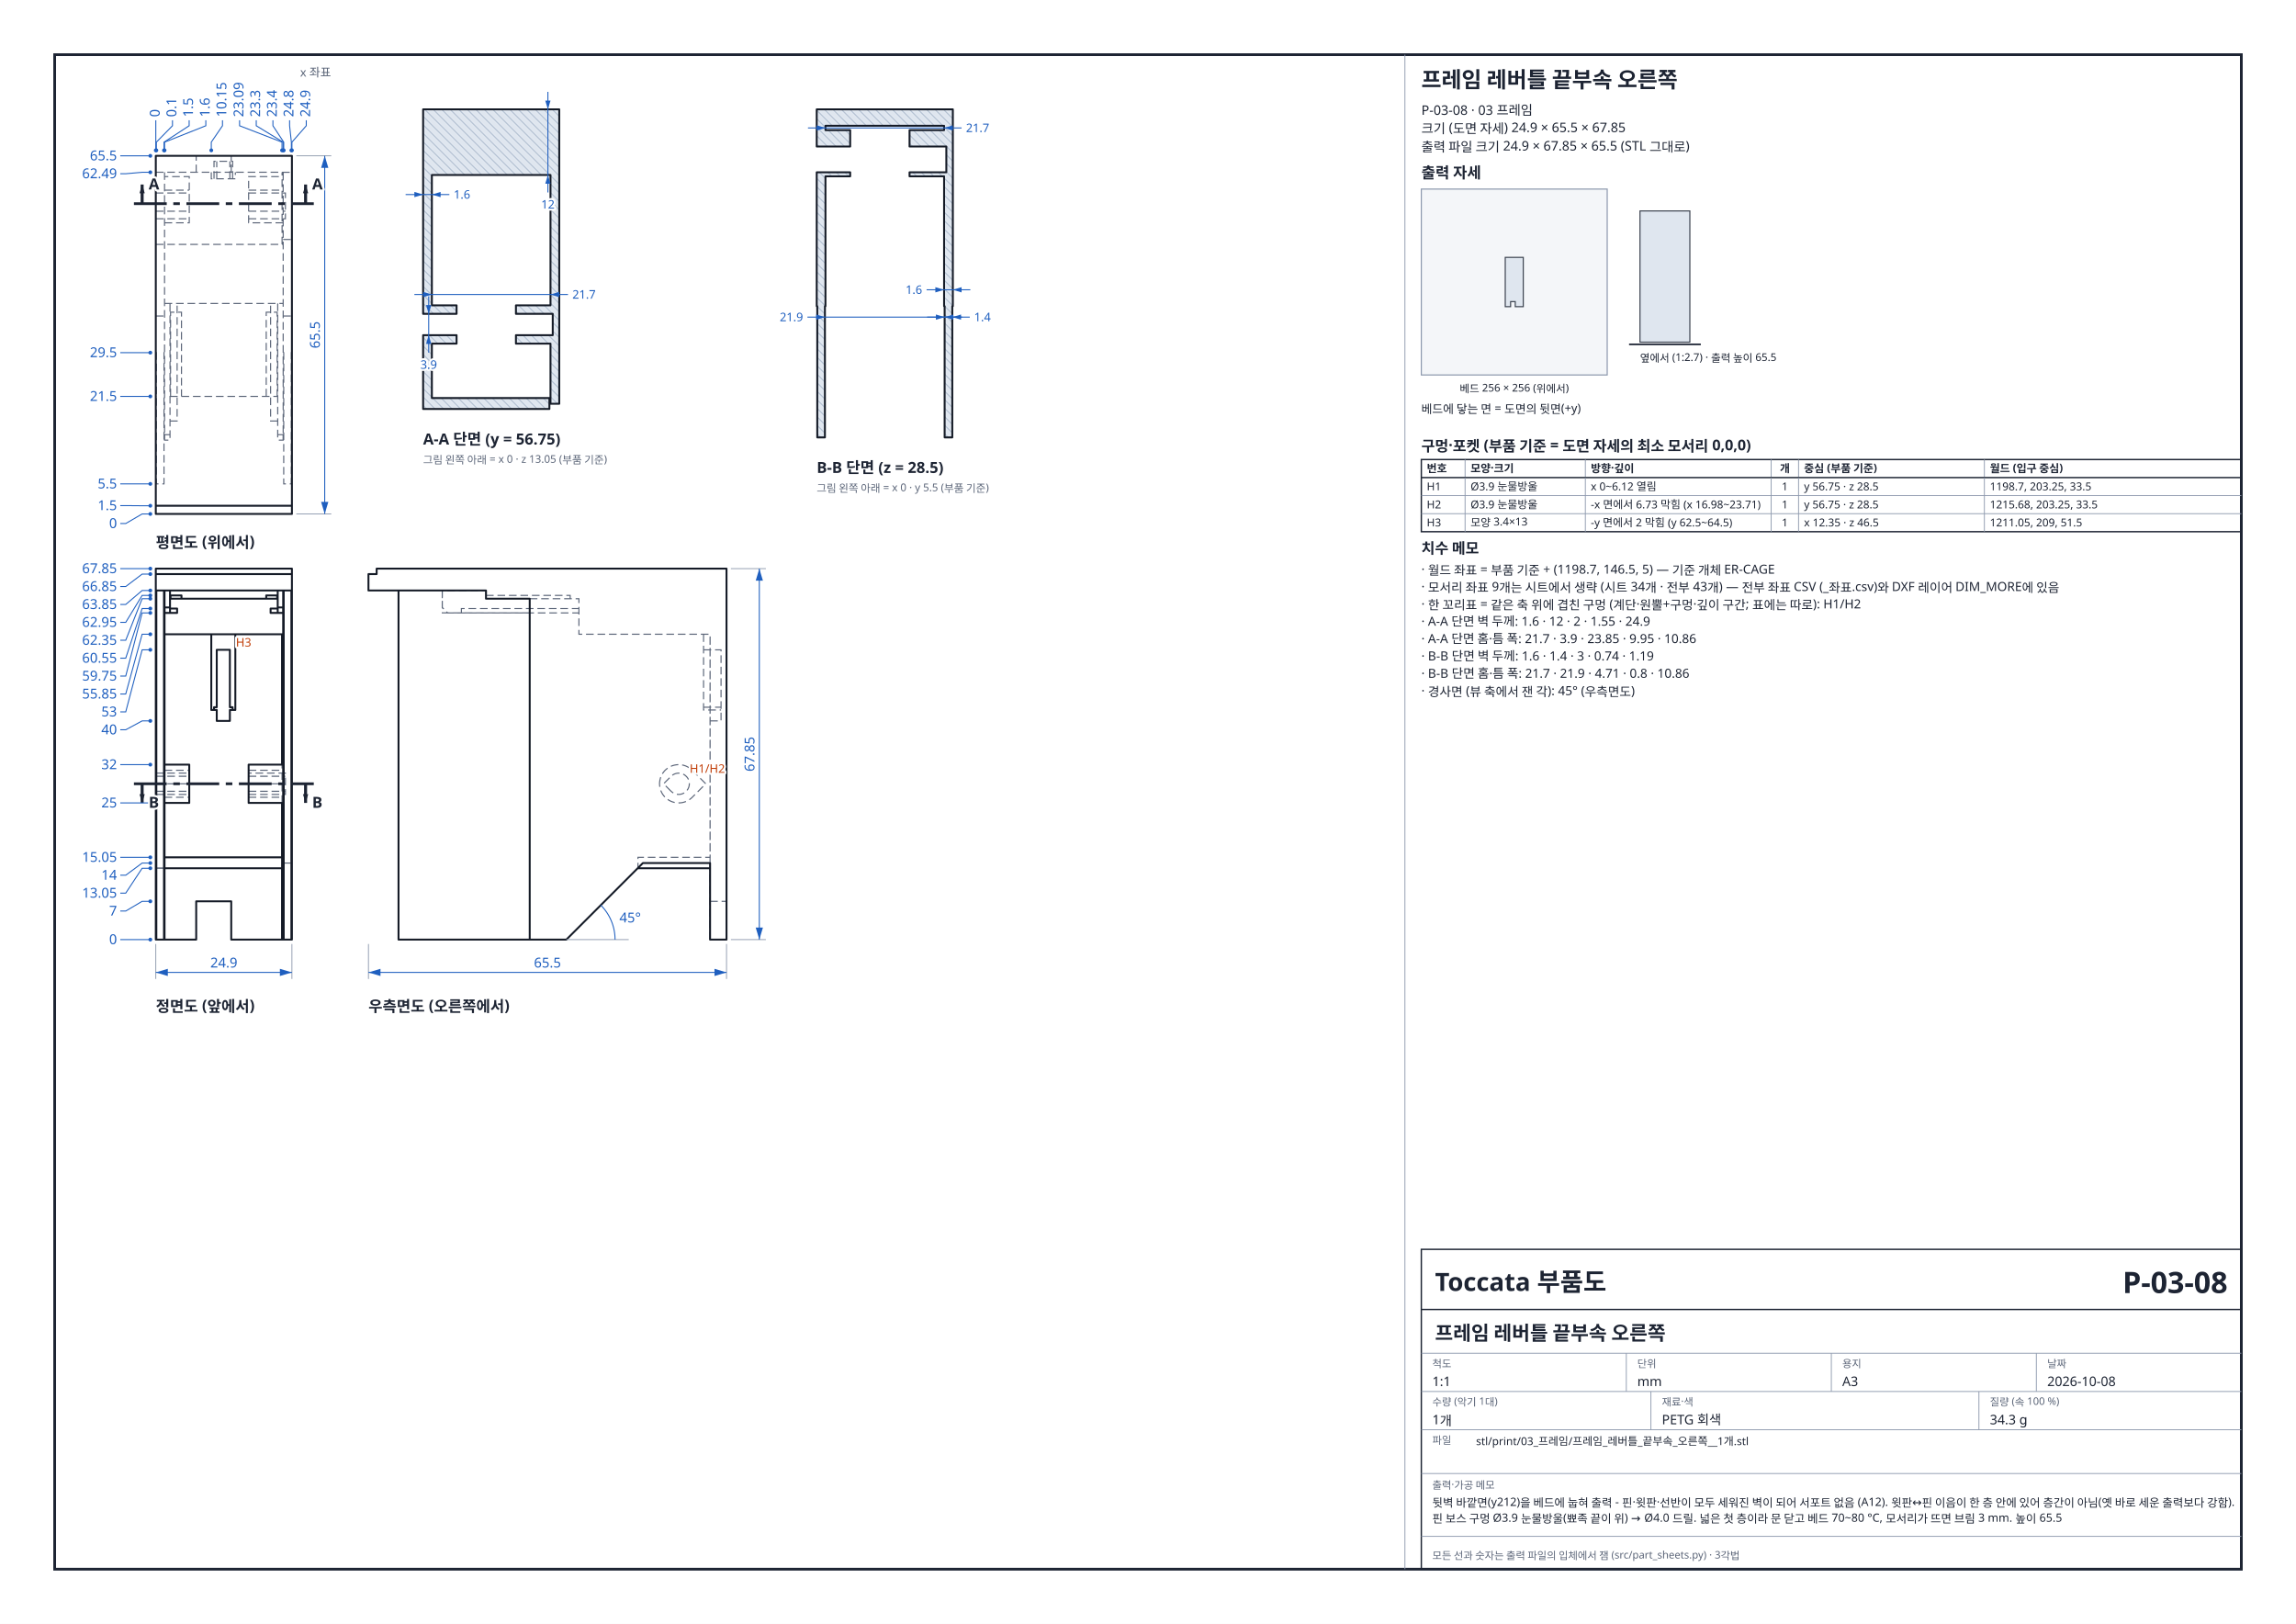
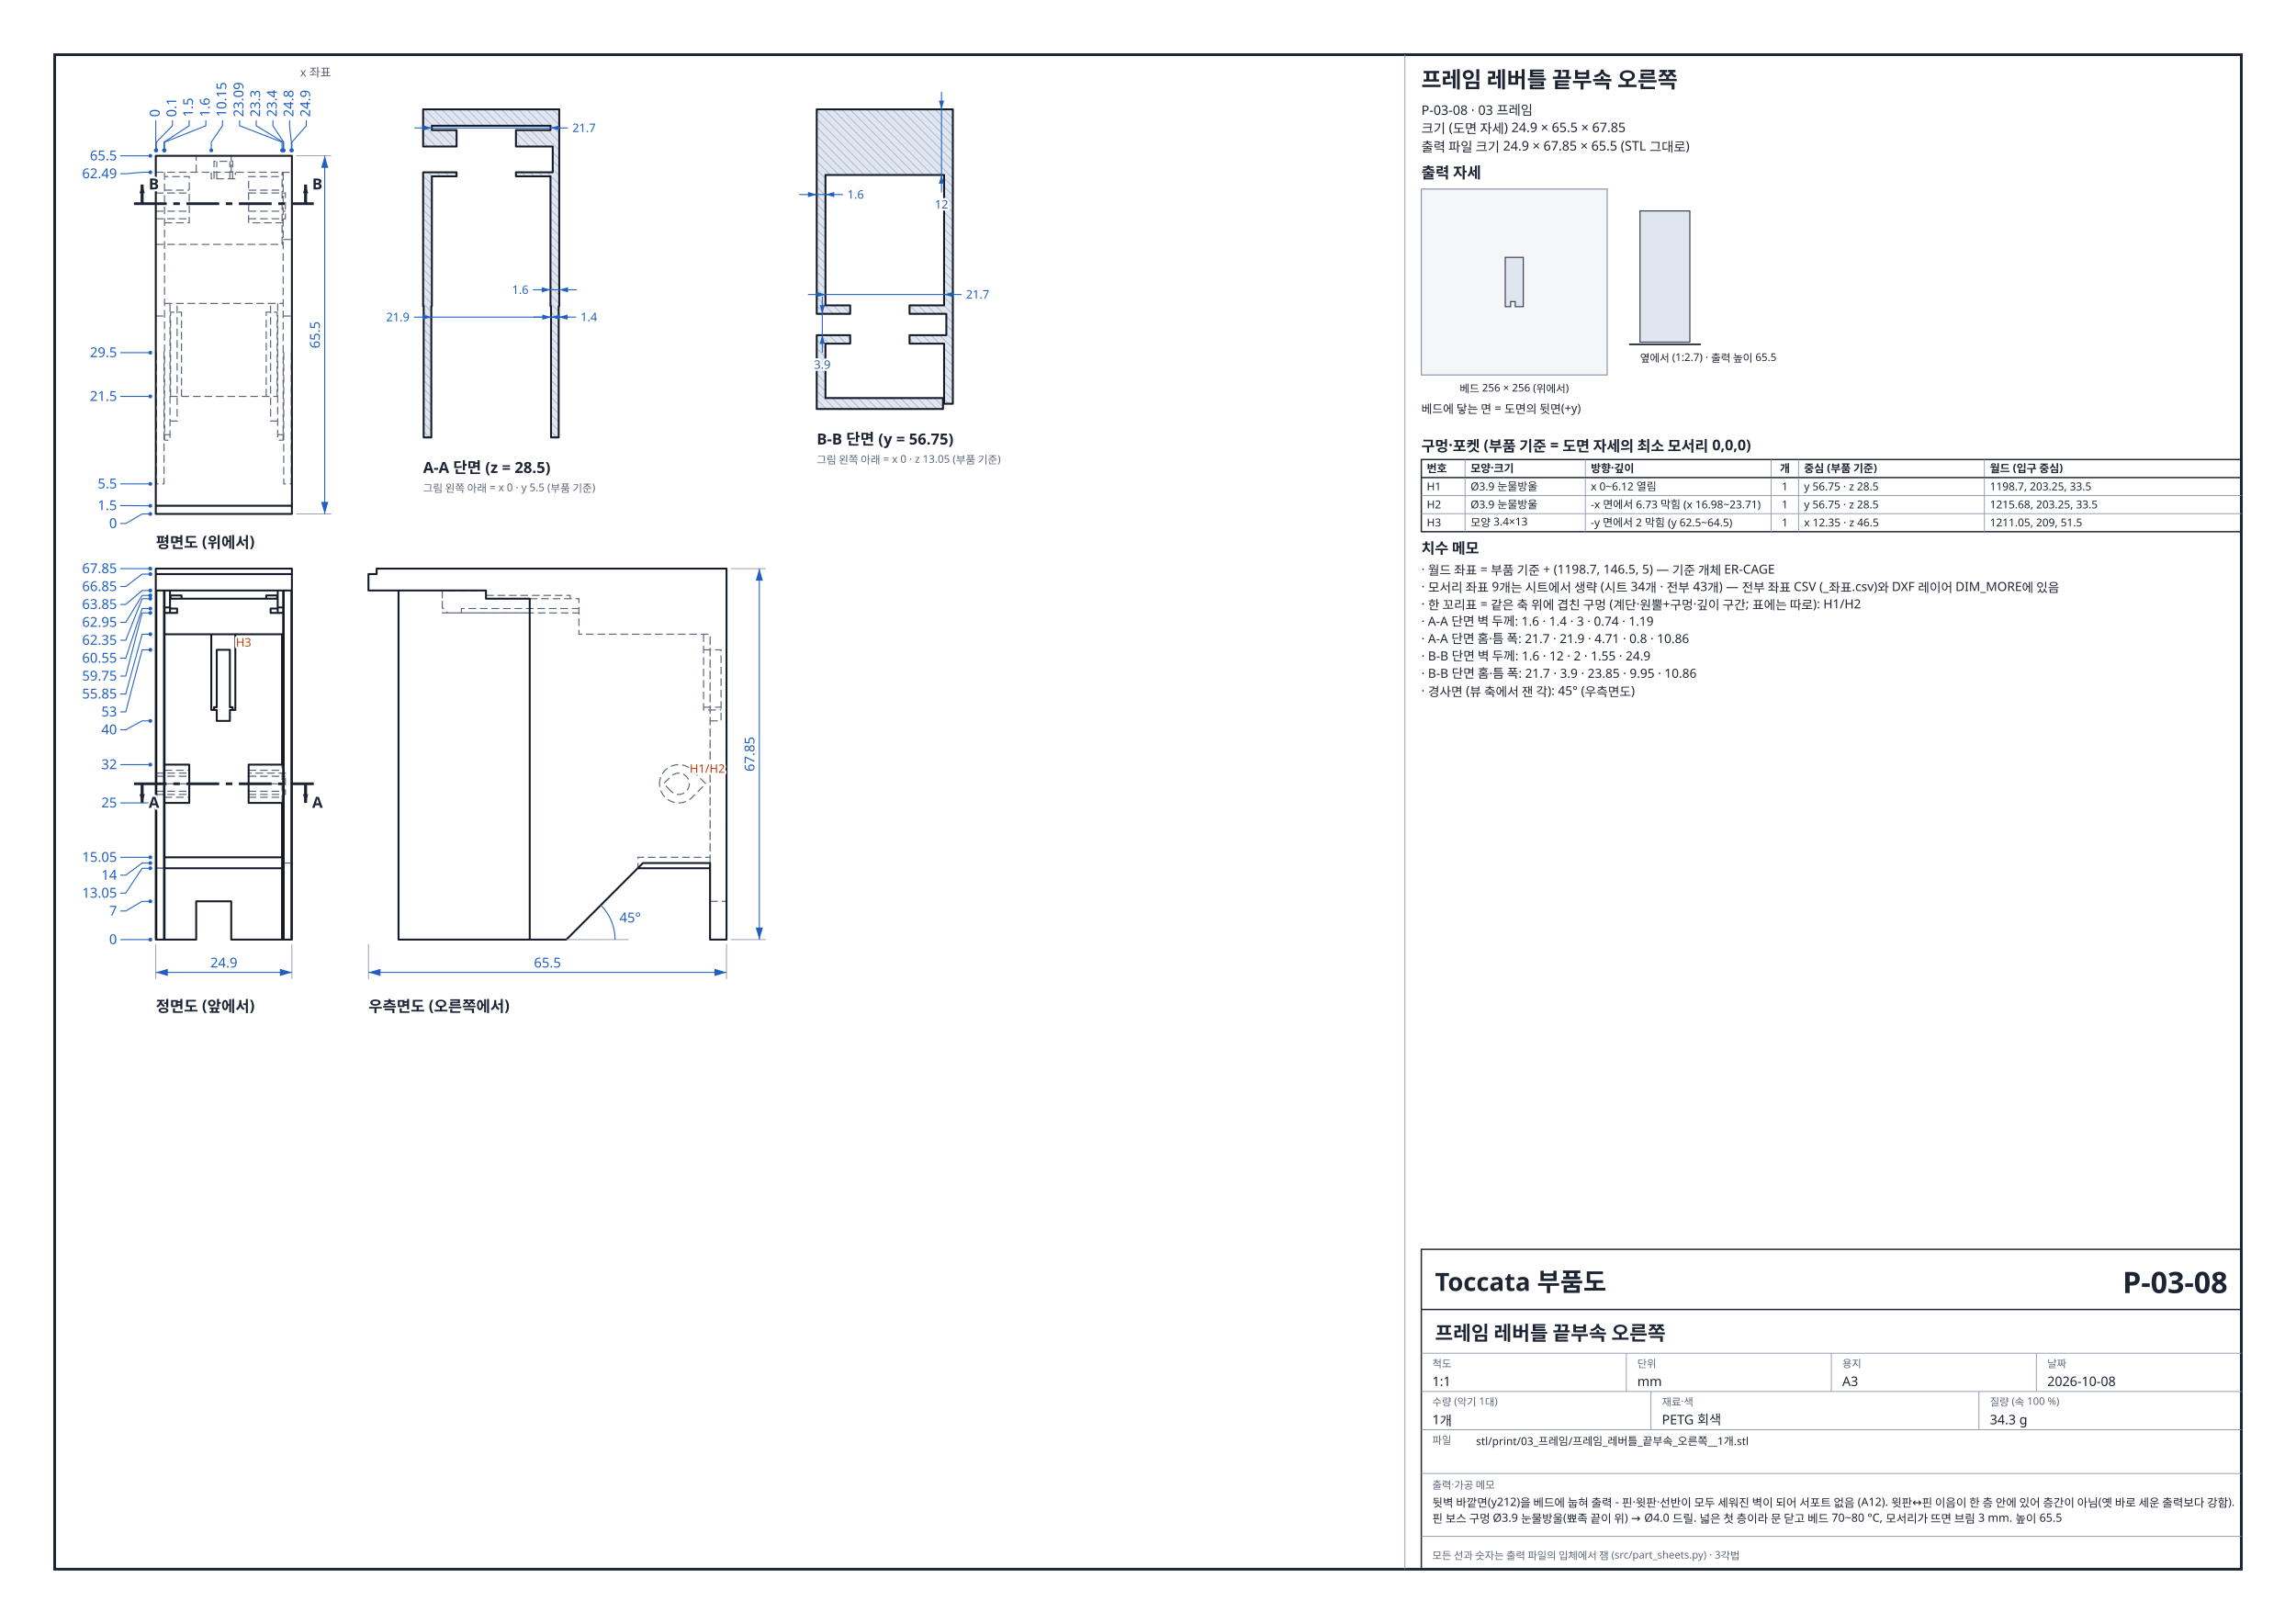
<svg xmlns="http://www.w3.org/2000/svg" width="420mm" height="297mm" viewBox="0 0 420 297">
  <defs>
    <style>
.bg{fill:#ffffff}
.frame{fill:none;stroke:#1d2433;stroke-width:.5}
.t{font-family:'Apple SD Gothic Neo','Noto Sans KR','Malgun Gothic','IBM Plex Sans KR',sans-serif;fill:#1d2433}
.h{paint-order:stroke;stroke:#ffffff;stroke-width:.75;stroke-linejoin:round}
.tb{font-weight:700}
.td{fill:#1f5fbf}
.tm{fill:#5b6578}
.tr{fill:#c2410c}
.S-wood{fill:url(#hw);stroke:#1d2433;stroke-width:.4;stroke-linejoin:round}
.S-print{fill:url(#hp);stroke:#1d2433;stroke-width:.4;stroke-linejoin:round}
.S-metal{fill:url(#hm);stroke:#1d2433;stroke-width:.32;stroke-linejoin:round}
.S-rubber{fill:#50555e;stroke:#1d2433;stroke-width:.25}
.S-elec{fill:url(#he);stroke:#1d2433;stroke-width:.3}
.S-screen{fill:#3a4150;stroke:#1d2433;stroke-width:.3}
.S-cable{fill:#e3b23c;stroke:#6b5a1e;stroke-width:.18}
.S-ctx{fill:#eceef1;stroke:#a3aab5;stroke-width:.18}
.P-wood{fill:#f2e6d2;stroke:#39404d;stroke-width:.22;stroke-linejoin:round}
.P-print{fill:#e5ebf3;stroke:#39404d;stroke-width:.22;stroke-linejoin:round}
.P-metal{fill:#c9ced6;stroke:#39404d;stroke-width:.2}
.P-rubber{fill:#7d828b;stroke:#39404d;stroke-width:.18}
.P-elec{fill:#d3ead8;stroke:#39404d;stroke-width:.2}
.P-screen{fill:#596070;stroke:#39404d;stroke-width:.2}
.P-cable{fill:#f0cf7a;fill-opacity:.55;stroke:#8a7430;stroke-width:.14;stroke-opacity:.7}
.P-ctx{fill:#f2f3f5;stroke:#b3b9c3;stroke-width:.18}
.air{fill:#e8f1fb;stroke:none}
.hid{fill:none;stroke:#39404d;stroke-width:.24;stroke-dasharray:1.6 .9}
.hidc{fill:none;stroke:#c2410c;stroke-width:.28;stroke-dasharray:2.2 1.1}
.ph{fill:none;stroke:#5b6578;stroke-width:.3;stroke-dasharray:4 1 1 1}
.cl{fill:none;stroke:#6b7690;stroke-width:.2;stroke-dasharray:6 1.2 1 1.2}
.thin{fill:none;stroke:#39404d;stroke-width:.2}
.vis{fill:none;stroke:#1d2433;stroke-width:.3}
.sound{fill:none;stroke:#c2410c;stroke-width:.4;stroke-dasharray:3 1.2}
.ax{fill:none;stroke:#7a3fb5;stroke-width:.3;stroke-dasharray:5 1.2 1 1.2}
.keep{fill:none;stroke:#b42318;stroke-width:.3;stroke-dasharray:1.2 1}
.dm{fill:none;stroke:#1f5fbf;stroke-width:.18}
.ex{fill:none;stroke:#8a96ab;stroke-width:.15}
.ah{fill:#1f5fbf;stroke:none}
.ld{fill:none;stroke:#3d4555;stroke-width:.18}
.dot{fill:#3d4555}
.bal{fill:#ffffff;stroke:#1d2433;stroke-width:.25}
.secl{fill:none;stroke:#1d2433;stroke-width:.55}
.seca{fill:#1d2433}
.grid{fill:none;stroke:#1d2433;stroke-width:.25}
.grid2{fill:none;stroke:#8a96ab;stroke-width:.15}
.box{fill:#fbfbfc;stroke:#c3c9d3;stroke-width:.2}
.sheetply{fill:#fbf6ee;stroke:#1d2433;stroke-width:.35}
.zone{fill:#f4f6f9;stroke:#8a96ab;stroke-width:.2}
.datum{fill:none;stroke:#15803d;stroke-width:.9;stroke-linecap:round;stroke-opacity:.9}
.spot{fill:none;stroke:#c2410c;stroke-width:.32}
.spoth{fill:none;stroke:#c2410c;stroke-width:.32;stroke-dasharray:.45 .3}

.pv{fill:none;stroke:#141a26;stroke-width:.35;stroke-linejoin:round;stroke-linecap:round}
.ph2{fill:none;stroke:#5b6578;stroke-width:.2;stroke-dasharray:1.4 .7}
.pcl{fill:none;stroke:#6b7690;stroke-width:.18;stroke-dasharray:5 1 1 1}
.pcut{fill:none;stroke:#1d2433;stroke-width:.5;stroke-dasharray:6 1.2 1.2 1.2}
.psec{fill:url(#hp);stroke:#141a26;stroke-width:.35;stroke-linejoin:round}
.pbed{fill:#f4f6f9;stroke:#8a96ab;stroke-width:.2}
.pfoot{fill:#dfe6ef;stroke:#39404d;stroke-width:.2}
.pnum{font-family:'IBM Plex Mono',ui-monospace,Menlo,monospace}
.datum{fill:none;stroke:#15803d;stroke-width:.9;stroke-linecap:round;stroke-opacity:.9}
.tg{fill:#15803d}
</style>
    <pattern id="hw" patternUnits="userSpaceOnUse" width="1.6" height="1.6" patternTransform="rotate(45)">
      <rect width="1.6" height="1.6" fill="#ecdcc2" />
      <line x1="0" y1="0" x2="0" y2="1.6" stroke="#a8875a" stroke-width=".22" />
    </pattern>
    <pattern id="hp" patternUnits="userSpaceOnUse" width="1.1" height="1.1" patternTransform="rotate(-45)">
      <rect width="1.1" height="1.1" fill="#dfe6ef" />
      <line x1="0" y1="0" x2="0" y2="1.1" stroke="#7f93b0" stroke-width=".16" />
    </pattern>
    <pattern id="hm" patternUnits="userSpaceOnUse" width=".9" height=".9" patternTransform="rotate(45)">
      <rect width=".9" height=".9" fill="#c3c8d1" />
      <path d="M0 0V.9M0 0H.9" stroke="#5d6778" stroke-width=".12" />
    </pattern>
    <pattern id="he" patternUnits="userSpaceOnUse" width="1.4" height="1.4">
      <rect width="1.4" height="1.4" fill="#cfe6d3" />
      <line x1="0" y1=".7" x2="1.4" y2=".7" stroke="#5f9a6c" stroke-width=".14" />
    </pattern>
  </defs>
  <rect class="bg" x="0" y="0" width="420" height="297" />
  <rect class="frame" x="10" y="10" width="400" height="277" />
  <g id="geo">
    <path class="ph2" d="M28.50 72.50 28.60 72.50M30.00 72.50 30.10 72.50M31.10 72.50 50.80 72.50M51.80 72.50 51.90 72.50M53.30 72.50 53.40 72.50M28.50 64.50 28.60 64.50 28.60 88.50 30.00 88.50 30.00 64.50 30.10 64.50M51.80 64.50 51.90 64.50 51.90 88.50 53.30 88.50 53.30 64.50 53.40 64.50M28.50 57.80 30.10 57.80M51.80 57.80 53.40 57.80M28.50 44.70 51.60 44.70 51.60 31.51M28.50 40.01 34.62 40.01M45.48 40.01 52.21 40.01 52.21 35.30 45.48 35.30M28.50 38.63 34.62 38.63M45.48 38.63 52.21 38.63M28.50 35.30 34.62 35.30M28.50 31.50 51.59 31.50 51.59 31.51 53.40 31.51M30.00 80.49 30.11 80.49 30.11 79.51 30.10 79.51M51.90 80.49 51.79 80.49 51.79 79.51 51.80 79.51M30.10 31.50 30.10 80.50 31.10 80.50 31.10 55.50M30.10 79.50 31.10 79.50M50.80 79.50 51.80 79.50M30.10 55.50 51.80 55.50M30.10 40.75 34.62 40.75 34.62 32.30 30.10 32.30M51.80 40.75 45.48 40.75 45.48 32.30 51.80 32.30M30.10 34.78 34.62 34.78M45.48 34.78 51.80 34.78M31.10 77.00 32.40 77.00 32.40 55.50M50.80 77.00 49.50 77.00 49.50 55.50M31.20 72.50 31.20 57.10 33.20 57.10 33.20 72.50M35.89 31.50 35.89 28.50M38.65 31.50 38.65 32.70 43.05 32.70 43.05 31.50M39.15 32.70 39.15 29.50 42.55 29.50 42.55 32.70M39.65 32.70 39.65 29.50M42.05 32.70 42.05 29.50M42.30 31.50 42.30 28.50M48.70 72.50 48.70 57.10 50.70 57.10 50.70 72.50M50.80 55.50 50.80 80.50 51.80 80.50 51.80 31.51M51.80 43.80 53.40 43.80" />
    <path class="pv" d="M28.50 92.50 53.40 92.50M28.50 94.00 28.50 28.50 53.40 28.50 53.40 94.00 28.50 94.00" />
    <path class="ph2" d="M28.50 158.80 30.10 158.80M28.50 158.75 30.10 158.75M28.50 143.35 34.62 143.35M45.48 143.35 52.21 143.35M28.50 144.73 34.62 144.73M45.48 144.73 52.21 144.73M28.50 144.72 34.62 144.72M45.48 144.72 52.21 144.72M28.50 141.98 34.62 141.98M45.48 141.98 52.21 141.98M28.50 141.97 34.62 141.97M45.48 141.97 52.21 141.97M28.50 145.30 34.62 145.30M45.48 145.30 52.21 145.30 52.21 141.40 45.48 141.40M28.50 141.40 34.62 141.40M30.10 145.82 34.62 145.82M45.48 145.82 51.80 145.82M30.10 145.82 34.62 145.82M45.48 145.82 51.80 145.82M30.10 140.88 34.62 140.88M45.48 140.88 51.80 140.88M30.10 140.88 34.62 140.88M45.48 140.88 51.80 140.88M51.59 146.85 51.59 139.85M51.80 157.85 53.40 157.85" />
    <path class="pv" d="M28.50 108.00 53.40 108.00M28.50 105.00 53.40 105.00M28.50 109.50 28.60 109.50M31.10 109.50 50.80 109.50M53.30 109.50 53.40 109.50M30.10 158.80 51.60 158.80 51.60 156.80 30.10 156.80M28.60 171.85 28.60 108.00M30.00 171.85 30.00 108.00M30.00 112.09 30.11 112.09 30.11 111.11 30.10 111.11 30.10 108.00M51.90 112.09 51.79 112.09 51.79 111.11 51.80 111.11 51.80 108.00M30.00 108.01 30.10 108.01M51.80 108.01 51.90 108.01M30.10 171.85 30.10 112.09M30.10 111.10 31.10 111.10M50.80 111.10 51.80 111.10M30.10 112.10 32.40 112.10 32.40 111.30 31.10 111.30M51.80 112.10 49.50 112.10 49.50 111.30 50.80 111.30M30.10 116.00 51.80 116.00M30.10 146.85 34.62 146.85 34.62 139.85 30.10 139.85M51.80 146.85 45.48 146.85 45.48 139.85 51.80 139.85M31.10 112.10 31.10 108.00M31.20 109.50 31.20 108.90 33.20 108.90 33.20 109.50M38.65 116.00 38.65 129.85 39.65 129.85 39.65 131.85 42.05 131.85 42.05 129.85 43.05 129.85 43.05 116.00M39.15 129.85 39.15 129.35 39.65 129.35 39.65 118.85 42.05 118.85 42.05 129.35 42.55 129.35 42.55 129.85M48.70 109.50 48.70 108.90 50.70 108.90 50.70 109.50M50.80 112.10 50.80 108.00M51.59 171.85 51.59 158.80M51.59 156.80 51.59 146.85M51.59 139.85 51.59 116.00M51.80 171.85 51.80 112.09M51.90 171.85 51.90 108.00M53.30 171.85 53.30 108.00M28.50 171.85 28.50 104.00 53.40 104.00 53.40 171.85 42.30 171.85 42.30 164.85 35.89 164.85 35.89 171.85 28.50 171.85" />
    <path class="ph2" d="M96.90 109.50 105.90 109.50 105.90 116.00 129.90 116.00 129.90 156.80 116.70 156.80 116.70 158.75M129.90 171.85 129.90 158.80M96.90 112.09 80.91 112.09 80.91 108.01 88.90 108.01M80.90 108.00 80.90 111.10 81.90 112.10 105.90 112.10M84.40 112.10 84.40 111.30 105.90 111.30M88.90 108.90 104.30 108.90 104.30 109.50M129.90 164.85 132.90 164.85M128.70 116.00 128.70 129.85 131.90 129.85M128.70 129.35 131.90 129.35M128.70 118.85 131.90 118.85 131.90 131.85 129.90 131.85M129.89 157.85 129.89 116.00M122.77 144.73 121.39 143.35 122.77 141.97 122.77 141.98 122.90 141.86 123.18 141.66 123.48 141.52 123.81 141.43 124.15 141.40 124.49 141.43 124.82 141.52 125.12 141.66 125.40 141.86 125.64 142.10 125.84 142.37 125.98 142.68 126.07 143.01 126.10 143.35 126.07 143.69 125.98 144.02 125.84 144.32 125.64 144.60 125.40 144.84 125.12 145.04 124.82 145.18 124.49 145.27 124.15 145.30 123.81 145.27 123.48 145.18 123.18 145.04 122.90 144.84 122.77 144.72 122.77 144.73M120.65 143.52 120.65 143.18 120.69 142.83 120.76 142.49 120.86 142.15 121.00 141.83 121.16 141.52 121.36 141.24 121.58 140.97 121.83 140.73 122.11 140.51 122.40 140.32 122.71 140.16 123.04 140.03 123.37 139.94 123.71 139.88 124.06 139.85 124.41 139.86 124.76 139.90 125.10 139.98 125.43 140.09 125.75 140.24 126.05 140.41 126.33 140.61 126.59 140.84 129.10 143.35 126.59 145.86 126.33 146.09 126.05 146.29 125.75 146.46 125.43 146.61 125.10 146.72 124.76 146.80 124.41 146.84 124.06 146.85 123.71 146.82 123.37 146.76 123.04 146.67 122.71 146.54 122.40 146.38 122.11 146.19 121.83 145.97 121.58 145.73 121.36 145.46 121.16 145.18 121.00 144.87 120.86 144.55 120.76 144.21 120.69 143.87 120.65 143.52" />
    <path class="pv" d="M116.70 158.75 116.70 158.80 129.90 158.80M72.90 108.00 72.90 171.85 103.60 171.85 117.60 157.85 129.89 157.85 129.89 171.85 132.90 171.85 132.90 104.00 68.90 104.00 68.90 105.00 67.40 105.00 67.40 108.00 88.90 108.00 88.90 109.50 96.90 109.50 96.90 171.85" />
-     <path class="psec" fill-rule="evenodd" d="M102.30 20.00 77.40 20.00 77.40 57.40 83.52 57.40 83.52 55.85 79.00 55.85 79.00 32.00 100.70 32.00 100.70 55.85 94.38 55.85 94.38 57.40 101.11 57.40 101.11 61.30 94.38 61.30 94.38 62.85 100.70 62.85 100.70 73.85 102.30 73.85ZM100.50 72.80 79.00 72.80 79.00 62.85 83.52 62.85 83.52 61.30 77.40 61.30 77.40 74.80 100.50 74.80Z" />
-     <path class="psec" fill-rule="evenodd" d="M174.20 56.00 174.30 56.00 174.30 20.00 149.40 20.00 149.40 26.80 155.52 26.80 155.52 23.80 151.00 23.80 151.00 23.00 172.49 23.00 172.49 23.01 172.70 23.01 172.70 23.80 166.38 23.80 166.38 26.80 173.11 26.80 173.11 31.51 166.38 31.51 166.38 32.25 172.70 32.25 172.70 56.00 172.80 56.00 172.80 80.00 174.20 80.00ZM150.90 56.00 151.00 56.00 151.00 32.25 155.52 32.25 155.52 31.51 149.40 31.51 149.40 56.00 149.50 56.00 149.50 80.00 150.90 80.00Z" />
+     <path class="psec" fill-rule="evenodd" d="M102.20 56.00 102.30 56.00 102.30 20.00 77.40 20.00 77.40 26.80 83.52 26.80 83.52 23.80 79.00 23.80 79.00 23.00 100.49 23.00 100.49 23.01 100.70 23.01 100.70 23.80 94.38 23.80 94.38 26.80 101.11 26.80 101.11 31.51 94.38 31.51 94.38 32.25 100.70 32.25 100.70 56.00 100.80 56.00 100.80 80.00 102.20 80.00ZM78.90 56.00 79.00 56.00 79.00 32.25 83.52 32.25 83.52 31.51 77.40 31.51 77.40 56.00 77.50 56.00 77.50 80.00 78.90 80.00Z" />
+     <path class="psec" fill-rule="evenodd" d="M174.30 20.00 149.40 20.00 149.40 57.40 155.52 57.40 155.52 55.85 151.00 55.85 151.00 32.00 172.70 32.00 172.70 55.85 166.38 55.85 166.38 57.40 173.11 57.40 173.11 61.30 166.38 61.30 166.38 62.85 172.70 62.85 172.70 73.85 174.30 73.85ZM172.50 72.80 151.00 72.80 151.00 62.85 155.52 62.85 155.52 61.30 149.40 61.30 149.40 74.80 172.50 74.80Z" />
  </g>
  <g id="over">
+     <path class="pcut" d="M24.500 143.350 L57.400 143.350" />
+     <path class="secl" d="M26.000 143.350 L26.000 146.850" />
+     <path class="seca" d="M26.000 146.850 L25.520 145.250 L26.480 145.250 Z" />
+     <path class="secl" d="M55.900 143.350 L55.900 146.850" />
+     <path class="seca" d="M55.900 146.850 L55.420 145.250 L56.380 145.250 Z" />
    <path class="pcut" d="M24.500 37.250 L57.400 37.250" />
    <path class="secl" d="M26.000 37.250 L26.000 33.750" />
    <path class="seca" d="M26.000 33.750 L26.480 35.350 L25.520 35.350 Z" />
    <path class="secl" d="M55.900 37.250 L55.900 33.750" />
    <path class="seca" d="M55.900 33.750 L56.380 35.350 L55.420 35.350 Z" />
-     <path class="pcut" d="M24.500 143.350 L57.400 143.350" />
-     <path class="secl" d="M26.000 143.350 L26.000 146.850" />
-     <path class="seca" d="M26.000 146.850 L25.520 145.250 L26.480 145.250 Z" />
-     <path class="secl" d="M55.900 143.350 L55.900 146.850" />
-     <path class="seca" d="M55.900 146.850 L55.420 145.250 L56.380 145.250 Z" />
    <path class="grid2" d="M257.000 10.000 L257.000 287.000" />
    <rect class="grid" x="260.000" y="228.500" width="150.000" height="58.500" />
    <path class="grid" d="M260.000 239.500 L410.000 239.500" />
    <path class="grid2" d="M260.000 247.500 L410.000 247.500" />
    <path class="grid2" d="M297.500 247.500 L297.500 254.500" />
    <path class="grid2" d="M335.000 247.500 L335.000 254.500" />
    <path class="grid2" d="M372.500 247.500 L372.500 254.500" />
    <path class="grid2" d="M260.000 254.500 L410.000 254.500" />
    <path class="grid2" d="M302.000 254.500 L302.000 261.500" />
    <path class="grid2" d="M362.000 254.500 L362.000 261.500" />
    <path class="grid2" d="M260.000 261.500 L410.000 261.500" />
    <path class="grid2" d="M260.000 269.500 L410.000 269.500" />
    <path class="grid2" d="M260.000 281.000 L410.000 281.000" />
    <rect class="pbed" x="260.000" y="34.580" width="34.000" height="34.000" />
    <path class="pfoot" fill-rule="evenodd" d="M276.33 55.16 277.18 55.16 277.18 56.09 278.65 56.09 278.65 47.07 275.35 47.07 275.35 56.09 276.33 56.09Z" />
    <path class="pfoot" fill-rule="evenodd" d="M309.12 38.58 300.00 38.58 300.00 62.58 309.12 62.58Z" />
    <path class="vis" d="M298.000 62.980 L311.124 62.980" />
    <rect class="grid" x="260.000" y="84.047" width="150.000" height="13.200" />
    <path class="grid2" d="M268.000 84.047 L268.000 87.347" />
    <path class="grid2" d="M290.000 84.047 L290.000 87.347" />
    <path class="grid2" d="M324.000 84.047 L324.000 87.347" />
    <path class="grid2" d="M329.000 84.047 L329.000 87.347" />
    <path class="grid2" d="M363.000 84.047 L363.000 87.347" />
    <path class="grid" d="M260.000 87.347 L410.000 87.347" />
    <path class="grid2" d="M268.000 87.347 L268.000 90.647" />
    <path class="grid2" d="M290.000 87.347 L290.000 90.647" />
    <path class="grid2" d="M324.000 87.347 L324.000 90.647" />
    <path class="grid2" d="M329.000 87.347 L329.000 90.647" />
    <path class="grid2" d="M363.000 87.347 L363.000 90.647" />
    <path class="grid2" d="M260.000 90.647 L410.000 90.647" />
    <path class="grid2" d="M268.000 90.647 L268.000 93.947" />
    <path class="grid2" d="M290.000 90.647 L290.000 93.947" />
    <path class="grid2" d="M324.000 90.647 L324.000 93.947" />
    <path class="grid2" d="M329.000 90.647 L329.000 93.947" />
    <path class="grid2" d="M363.000 90.647 L363.000 93.947" />
    <path class="grid2" d="M260.000 93.947 L410.000 93.947" />
    <path class="grid2" d="M268.000 93.947 L268.000 97.247" />
    <path class="grid2" d="M290.000 93.947 L290.000 97.247" />
    <path class="grid2" d="M324.000 93.947 L324.000 97.247" />
    <path class="grid2" d="M329.000 93.947 L329.000 97.247" />
    <path class="grid2" d="M363.000 93.947 L363.000 97.247" />
  </g>
  <g id="dim">
    <path class="ex" d="M28.500 172.650 L28.500 179.050" />
    <path class="ex" d="M53.400 172.650 L53.400 179.050" />
    <path class="dm" d="M28.500 177.850 L53.400 177.850" />
    <path class="ah" d="M28.500 177.850 L30.700 177.190 L30.700 178.510 Z" />
    <path class="ah" d="M53.400 177.850 L51.200 178.510 L51.200 177.190 Z" />
    <path class="ex" d="M54.200 28.500 L60.600 28.500" />
    <path class="ex" d="M54.200 94.000 L60.600 94.000" />
    <path class="dm" d="M59.400 28.500 L59.400 94.000" />
    <path class="ah" d="M59.400 28.500 L60.060 30.700 L58.740 30.700 Z" />
    <path class="ah" d="M59.400 94.000 L58.740 91.800 L60.060 91.800 Z" />
    <path class="ex" d="M67.400 172.650 L67.400 179.050" />
    <path class="ex" d="M132.900 172.650 L132.900 179.050" />
    <path class="dm" d="M67.400 177.850 L132.900 177.850" />
    <path class="ah" d="M67.400 177.850 L69.600 177.190 L69.600 178.510 Z" />
    <path class="ah" d="M132.900 177.850 L130.700 178.510 L130.700 177.190 Z" />
    <path class="ex" d="M133.700 104.000 L140.100 104.000" />
    <path class="ex" d="M133.700 171.850 L140.100 171.850" />
    <path class="dm" d="M138.900 104.000 L138.900 171.850" />
    <path class="ah" d="M138.900 104.000 L139.560 106.200 L138.240 106.200 Z" />
    <path class="ah" d="M138.900 171.850 L138.240 169.650 L139.560 169.650 Z" />
    <path class="dm" d="M28.500 27.500 L28.500 26.000 L28.500 23.000 L28.500 22.000" />
    <circle class="ah" cx="28.500" cy="27.500" r="0.350" />
    <path class="dm" d="M28.600 27.500 L28.600 26.000 L31.550 23.000 L31.550 22.000" />
    <circle class="ah" cx="28.600" cy="27.500" r="0.350" />
    <path class="dm" d="M30.000 27.500 L30.000 26.000 L34.600 23.000 L34.600 22.000" />
    <circle class="ah" cx="30.000" cy="27.500" r="0.350" />
    <path class="dm" d="M30.100 27.500 L30.100 26.000 L37.650 23.000 L37.650 22.000" />
    <circle class="ah" cx="30.100" cy="27.500" r="0.350" />
    <path class="dm" d="M38.650 27.500 L38.650 26.000 L40.700 23.000 L40.700 22.000" />
    <circle class="ah" cx="38.650" cy="27.500" r="0.350" />
    <path class="dm" d="M51.590 27.500 L51.590 26.000 L43.825 23.000 L43.825 22.000" />
    <circle class="ah" cx="51.590" cy="27.500" r="0.350" />
    <path class="dm" d="M51.800 27.500 L51.800 26.000 L46.875 23.000 L46.875 22.000" />
    <circle class="ah" cx="51.800" cy="27.500" r="0.350" />
    <path class="dm" d="M51.900 27.500 L51.900 26.000 L49.925 23.000 L49.925 22.000" />
    <circle class="ah" cx="51.900" cy="27.500" r="0.350" />
    <path class="dm" d="M53.300 27.500 L53.300 26.000 L52.975 23.000 L52.975 22.000" />
    <circle class="ah" cx="53.300" cy="27.500" r="0.350" />
    <path class="dm" d="M53.400 27.500 L53.400 26.000 L56.025 23.000 L56.025 22.000" />
    <circle class="ah" cx="53.400" cy="27.500" r="0.350" />
    <path class="dm" d="M27.500 28.500 L26.000 28.500 L23.000 28.500 L22.000 28.500" />
    <circle class="ah" cx="27.500" cy="28.500" r="0.350" />
    <path class="dm" d="M27.500 31.510 L26.000 31.510 L23.000 31.775 L22.000 31.775" />
    <circle class="ah" cx="27.500" cy="31.510" r="0.350" />
    <path class="dm" d="M27.500 64.500 L26.000 64.500 L23.000 64.500 L22.000 64.500" />
    <circle class="ah" cx="27.500" cy="64.500" r="0.350" />
    <path class="dm" d="M27.500 72.500 L26.000 72.500 L23.000 72.500 L22.000 72.500" />
    <circle class="ah" cx="27.500" cy="72.500" r="0.350" />
    <path class="dm" d="M27.500 88.500 L26.000 88.500 L23.000 88.500 L22.000 88.500" />
    <circle class="ah" cx="27.500" cy="88.500" r="0.350" />
    <path class="dm" d="M27.500 92.500 L26.000 92.500 L23.000 92.475 L22.000 92.475" />
    <circle class="ah" cx="27.500" cy="92.500" r="0.350" />
    <path class="dm" d="M27.500 94.000 L26.000 94.000 L23.000 95.750 L22.000 95.750" />
    <circle class="ah" cx="27.500" cy="94.000" r="0.350" />
    <path class="dm" d="M27.500 104.000 L26.000 104.000 L23.000 104.000 L22.000 104.000" />
    <circle class="ah" cx="27.500" cy="104.000" r="0.350" />
    <path class="dm" d="M27.500 105.000 L26.000 105.000 L23.000 107.275 L22.000 107.275" />
    <circle class="ah" cx="27.500" cy="105.000" r="0.350" />
    <path class="dm" d="M27.500 108.000 L26.000 108.000 L23.000 110.550 L22.000 110.550" />
    <circle class="ah" cx="27.500" cy="108.000" r="0.350" />
    <path class="dm" d="M27.500 108.900 L26.000 108.900 L23.000 113.825 L22.000 113.825" />
    <circle class="ah" cx="27.500" cy="108.900" r="0.350" />
    <path class="dm" d="M27.500 109.500 L26.000 109.500 L23.000 117.100 L22.000 117.100" />
    <circle class="ah" cx="27.500" cy="109.500" r="0.350" />
    <path class="dm" d="M27.500 111.300 L26.000 111.300 L23.000 120.375 L22.000 120.375" />
    <circle class="ah" cx="27.500" cy="111.300" r="0.350" />
    <path class="dm" d="M27.500 112.100 L26.000 112.100 L23.000 123.650 L22.000 123.650" />
    <circle class="ah" cx="27.500" cy="112.100" r="0.350" />
    <path class="dm" d="M27.500 116.000 L26.000 116.000 L23.000 126.925 L22.000 126.925" />
    <circle class="ah" cx="27.500" cy="116.000" r="0.350" />
    <path class="dm" d="M27.500 118.850 L26.000 118.850 L23.000 130.200 L22.000 130.200" />
    <circle class="ah" cx="27.500" cy="118.850" r="0.350" />
    <path class="dm" d="M27.500 131.850 L26.000 131.850 L23.000 133.475 L22.000 133.475" />
    <circle class="ah" cx="27.500" cy="131.850" r="0.350" />
    <path class="dm" d="M27.500 139.850 L26.000 139.850 L23.000 139.850 L22.000 139.850" />
    <circle class="ah" cx="27.500" cy="139.850" r="0.350" />
    <path class="dm" d="M27.500 146.850 L26.000 146.850 L23.000 146.850 L22.000 146.850" />
    <circle class="ah" cx="27.500" cy="146.850" r="0.350" />
    <path class="dm" d="M27.500 156.800 L26.000 156.800 L23.000 156.800 L22.000 156.800" />
    <circle class="ah" cx="27.500" cy="156.800" r="0.350" />
    <path class="dm" d="M27.500 157.850 L26.000 157.850 L23.000 160.075 L22.000 160.075" />
    <circle class="ah" cx="27.500" cy="157.850" r="0.350" />
    <path class="dm" d="M27.500 158.800 L26.000 158.800 L23.000 163.350 L22.000 163.350" />
    <circle class="ah" cx="27.500" cy="158.800" r="0.350" />
    <path class="dm" d="M27.500 164.850 L26.000 164.850 L23.000 166.625 L22.000 166.625" />
    <circle class="ah" cx="27.500" cy="164.850" r="0.350" />
    <path class="dm" d="M27.500 171.850 L26.000 171.850 L23.000 171.850 L22.000 171.850" />
    <circle class="ah" cx="27.500" cy="171.850" r="0.350" />
    <path class="ex" d="M103.600 171.850 L115.010 171.850" />
    <path class="dm" d="M112.510 171.850 L112.499 171.413 L112.467 170.977 L112.413 170.543 L112.338 170.112 L112.243 169.685 L112.126 169.264 L111.989 168.848 L111.831 168.440 L111.654 168.041 L111.458 167.650 L111.242 167.270 L111.008 166.900 L110.756 166.543 L110.487 166.198 L110.202 165.867 L109.900 165.550" />
-     <path class="dm" d="M74.200 35.583 L82.200 35.583" />
-     <path class="ah" d="M77.400 35.583 L75.800 36.063 L75.800 35.103 Z" />
-     <path class="ah" d="M79.000 35.583 L80.600 35.103 L80.600 36.063 Z" />
-     <path class="dm" d="M100.225 16.800 L100.225 35.200" />
-     <path class="ah" d="M100.225 20.000 L99.745 18.400 L100.705 18.400 Z" />
-     <path class="ah" d="M100.225 32.000 L100.705 33.600 L99.745 33.600 Z" />
-     <path class="dm" d="M75.800 53.865 L103.900 53.865" />
-     <path class="ah" d="M79.000 53.865 L77.400 54.345 L77.400 53.385 Z" />
-     <path class="ah" d="M100.700 53.865 L102.300 53.385 L102.300 54.345 Z" />
-     <path class="dm" d="M78.420 54.200 L78.420 64.500" />
-     <path class="ah" d="M78.420 57.400 L77.940 55.800 L78.900 55.800 Z" />
-     <path class="ah" d="M78.420 61.300 L78.900 62.900 L77.940 62.900 Z" />
-     <path class="dm" d="M177.500 53.000 L169.500 53.000" />
-     <path class="ah" d="M174.300 53.000 L175.900 52.520 L175.900 53.480 Z" />
-     <path class="ah" d="M172.700 53.000 L171.100 53.480 L171.100 52.520 Z" />
-     <path class="dm" d="M169.600 58.000 L177.400 58.000" />
-     <path class="ah" d="M172.800 58.000 L171.200 58.480 L171.200 57.520 Z" />
-     <path class="ah" d="M174.200 58.000 L175.800 57.520 L175.800 58.480 Z" />
-     <path class="dm" d="M147.800 23.400 L175.900 23.400" />
-     <path class="ah" d="M151.000 23.400 L149.400 23.880 L149.400 22.920 Z" />
-     <path class="ah" d="M172.700 23.400 L174.300 22.920 L174.300 23.880 Z" />
-     <path class="dm" d="M176.000 58.000 L147.700 58.000" />
-     <path class="ah" d="M172.800 58.000 L174.400 57.520 L174.400 58.480 Z" />
-     <path class="ah" d="M150.900 58.000 L149.300 58.480 L149.300 57.520 Z" />
+     <path class="dm" d="M105.500 53.000 L97.500 53.000" />
+     <path class="ah" d="M102.300 53.000 L103.900 52.520 L103.900 53.480 Z" />
+     <path class="ah" d="M100.700 53.000 L99.100 53.480 L99.100 52.520 Z" />
+     <path class="dm" d="M97.600 58.000 L105.400 58.000" />
+     <path class="ah" d="M100.800 58.000 L99.200 58.480 L99.200 57.520 Z" />
+     <path class="ah" d="M102.200 58.000 L103.800 57.520 L103.800 58.480 Z" />
+     <path class="dm" d="M75.800 23.400 L103.900 23.400" />
+     <path class="ah" d="M79.000 23.400 L77.400 23.880 L77.400 22.920 Z" />
+     <path class="ah" d="M100.700 23.400 L102.300 22.920 L102.300 23.880 Z" />
+     <path class="dm" d="M104.000 58.000 L75.700 58.000" />
+     <path class="ah" d="M100.800 58.000 L102.400 57.520 L102.400 58.480 Z" />
+     <path class="ah" d="M78.900 58.000 L77.300 58.480 L77.300 57.520 Z" />
+     <path class="dm" d="M146.200 35.583 L154.200 35.583" />
+     <path class="ah" d="M149.400 35.583 L147.800 36.063 L147.800 35.103 Z" />
+     <path class="ah" d="M151.000 35.583 L152.600 35.103 L152.600 36.063 Z" />
+     <path class="dm" d="M172.225 16.800 L172.225 35.200" />
+     <path class="ah" d="M172.225 20.000 L171.745 18.400 L172.705 18.400 Z" />
+     <path class="ah" d="M172.225 32.000 L172.705 33.600 L171.745 33.600 Z" />
+     <path class="dm" d="M147.800 53.865 L175.900 53.865" />
+     <path class="ah" d="M151.000 53.865 L149.400 54.345 L149.400 53.385 Z" />
+     <path class="ah" d="M172.700 53.865 L174.300 53.385 L174.300 54.345 Z" />
+     <path class="dm" d="M150.420 54.200 L150.420 64.500" />
+     <path class="ah" d="M150.420 57.400 L149.940 55.800 L150.900 55.800 Z" />
+     <path class="ah" d="M150.420 61.300 L150.900 62.900 L149.940 62.900 Z" />
  </g>
  <g id="text">
    <text class="t h tb" x="28.500" y="100.200" font-size="2.80" text-anchor="start">평면도 (위에서)</text>
    <text class="t h tb" x="28.500" y="185.050" font-size="2.80" text-anchor="start">정면도 (앞에서)</text>
    <text class="t h tb" x="67.400" y="185.050" font-size="2.80" text-anchor="start">우측면도 (오른쪽에서)</text>
    <text class="t h td" x="40.950" y="176.950" font-size="2.50" text-anchor="middle">24.9</text>
    <text class="t h td" x="58.500" y="61.250" font-size="2.50" text-anchor="middle" transform="rotate(-90 58.500 61.250)">65.5</text>
    <text class="t h td" x="100.150" y="176.950" font-size="2.50" text-anchor="middle">65.5</text>
    <text class="t h td" x="138.000" y="137.925" font-size="2.50" text-anchor="middle" transform="rotate(-90 138.000 137.925)">67.85</text>
    <text class="t h td" x="29.200" y="21.400" font-size="2.50" text-anchor="start" transform="rotate(-90 29.200 21.400)">0</text>
    <text class="t h td" x="32.250" y="21.400" font-size="2.50" text-anchor="start" transform="rotate(-90 32.250 21.400)">0.1</text>
    <text class="t h td" x="35.300" y="21.400" font-size="2.50" text-anchor="start" transform="rotate(-90 35.300 21.400)">1.5</text>
    <text class="t h td" x="38.350" y="21.400" font-size="2.50" text-anchor="start" transform="rotate(-90 38.350 21.400)">1.6</text>
    <text class="t h td" x="41.400" y="21.400" font-size="2.50" text-anchor="start" transform="rotate(-90 41.400 21.400)">10.15</text>
    <text class="t h td" x="44.525" y="21.400" font-size="2.50" text-anchor="start" transform="rotate(-90 44.525 21.400)">23.09</text>
    <text class="t h td" x="47.575" y="21.400" font-size="2.50" text-anchor="start" transform="rotate(-90 47.575 21.400)">23.3</text>
    <text class="t h td" x="50.625" y="21.400" font-size="2.50" text-anchor="start" transform="rotate(-90 50.625 21.400)">23.4</text>
    <text class="t h td" x="53.675" y="21.400" font-size="2.50" text-anchor="start" transform="rotate(-90 53.675 21.400)">24.8</text>
    <text class="t h td" x="56.725" y="21.400" font-size="2.50" text-anchor="start" transform="rotate(-90 56.725 21.400)">24.9</text>
    <text class="t h td" x="21.400" y="29.325" font-size="2.50" text-anchor="end">65.5</text>
    <text class="t h td" x="21.400" y="32.600" font-size="2.50" text-anchor="end">62.49</text>
    <text class="t h td" x="21.400" y="65.325" font-size="2.50" text-anchor="end">29.5</text>
    <text class="t h td" x="21.400" y="73.325" font-size="2.50" text-anchor="end">21.5</text>
    <text class="t h td" x="21.400" y="89.325" font-size="2.50" text-anchor="end">5.5</text>
    <text class="t h td" x="21.400" y="93.300" font-size="2.50" text-anchor="end">1.5</text>
    <text class="t h td" x="21.400" y="96.575" font-size="2.50" text-anchor="end">0</text>
    <text class="t h td" x="21.400" y="104.825" font-size="2.50" text-anchor="end">67.85</text>
    <text class="t h td" x="21.400" y="108.100" font-size="2.50" text-anchor="end">66.85</text>
    <text class="t h td" x="21.400" y="111.375" font-size="2.50" text-anchor="end">63.85</text>
    <text class="t h td" x="21.400" y="114.650" font-size="2.50" text-anchor="end">62.95</text>
    <text class="t h td" x="21.400" y="117.925" font-size="2.50" text-anchor="end">62.35</text>
    <text class="t h td" x="21.400" y="121.200" font-size="2.50" text-anchor="end">60.55</text>
    <text class="t h td" x="21.400" y="124.475" font-size="2.50" text-anchor="end">59.75</text>
    <text class="t h td" x="21.400" y="127.750" font-size="2.50" text-anchor="end">55.85</text>
    <text class="t h td" x="21.400" y="131.025" font-size="2.50" text-anchor="end">53</text>
    <text class="t h td" x="21.400" y="134.300" font-size="2.50" text-anchor="end">40</text>
    <text class="t h td" x="21.400" y="140.675" font-size="2.50" text-anchor="end">32</text>
    <text class="t h td" x="21.400" y="147.675" font-size="2.50" text-anchor="end">25</text>
    <text class="t h td" x="21.400" y="157.625" font-size="2.50" text-anchor="end">15.05</text>
    <text class="t h td" x="21.400" y="160.900" font-size="2.50" text-anchor="end">14</text>
    <text class="t h td" x="21.400" y="164.175" font-size="2.50" text-anchor="end">13.05</text>
    <text class="t h td" x="21.400" y="167.450" font-size="2.50" text-anchor="end">7</text>
    <text class="t h td" x="21.400" y="172.675" font-size="2.50" text-anchor="end">0</text>
    <text class="t tm" x="54.900" y="14.000" font-size="2.15" text-anchor="start">x 좌표</text>
    <text class="t h td" x="113.310" y="168.703" font-size="2.50" text-anchor="start">45°</text>
+     <text class="t h tb" x="27.200" y="147.750" font-size="2.80" text-anchor="start">A</text>
+     <text class="t h tb" x="57.100" y="147.750" font-size="2.80" text-anchor="start">A</text>
+     <text class="t h tb" x="27.200" y="34.650" font-size="2.80" text-anchor="start">B</text>
+     <text class="t h tb" x="57.100" y="34.650" font-size="2.80" text-anchor="start">B</text>
    <text class="t h tr" x="126.155" y="141.346" font-size="2.15" text-anchor="start">H1/H2</text>
    <text class="t h tr" x="43.150" y="118.250" font-size="2.15" text-anchor="start">H3</text>
-     <text class="t h tb" x="27.200" y="34.650" font-size="2.80" text-anchor="start">A</text>
-     <text class="t h tb" x="57.100" y="34.650" font-size="2.80" text-anchor="start">A</text>
-     <text class="t h td" x="83.000" y="36.336" font-size="2.15" text-anchor="start">1.6</text>
-     <text class="t h td" x="100.225" y="38.150" font-size="2.15" text-anchor="middle">12</text>
-     <text class="t h td" x="104.700" y="54.618" font-size="2.15" text-anchor="start">21.7</text>
-     <text class="t h td" x="78.420" y="67.450" font-size="2.15" text-anchor="middle">3.9</text>
-     <text class="t h tb" x="77.400" y="81.300" font-size="2.80" text-anchor="start">A-A 단면 (y = 56.75)</text>
-     <text class="t h tm" x="77.400" y="84.800" font-size="1.95" text-anchor="start">그림 왼쪽 아래 = x 0 · z 13.05 (부품 기준)</text>
-     <text class="t h tb" x="27.200" y="147.750" font-size="2.80" text-anchor="start">B</text>
-     <text class="t h tb" x="57.100" y="147.750" font-size="2.80" text-anchor="start">B</text>
-     <text class="t h td" x="168.700" y="53.752" font-size="2.15" text-anchor="end">1.6</text>
-     <text class="t h td" x="178.200" y="58.752" font-size="2.15" text-anchor="start">1.4</text>
-     <text class="t h td" x="176.700" y="24.153" font-size="2.15" text-anchor="start">21.7</text>
-     <text class="t h td" x="146.900" y="58.752" font-size="2.15" text-anchor="end">21.9</text>
-     <text class="t h tb" x="149.400" y="86.500" font-size="2.80" text-anchor="start">B-B 단면 (z = 28.5)</text>
-     <text class="t h tm" x="149.400" y="90.000" font-size="1.95" text-anchor="start">그림 왼쪽 아래 = x 0 · y 5.5 (부품 기준)</text>
+     <text class="t h td" x="96.700" y="53.752" font-size="2.15" text-anchor="end">1.6</text>
+     <text class="t h td" x="106.200" y="58.752" font-size="2.15" text-anchor="start">1.4</text>
+     <text class="t h td" x="104.700" y="24.153" font-size="2.15" text-anchor="start">21.7</text>
+     <text class="t h td" x="74.900" y="58.752" font-size="2.15" text-anchor="end">21.9</text>
+     <text class="t h td" x="155.000" y="36.336" font-size="2.15" text-anchor="start">1.6</text>
+     <text class="t h td" x="172.225" y="38.150" font-size="2.15" text-anchor="middle">12</text>
+     <text class="t h td" x="176.700" y="54.618" font-size="2.15" text-anchor="start">21.7</text>
+     <text class="t h td" x="150.420" y="67.450" font-size="2.15" text-anchor="middle">3.9</text>
+     <text class="t h tb" x="77.400" y="86.500" font-size="2.80" text-anchor="start">A-A 단면 (z = 28.5)</text>
+     <text class="t h tm" x="77.400" y="90.000" font-size="1.95" text-anchor="start">그림 왼쪽 아래 = x 0 · y 5.5 (부품 기준)</text>
+     <text class="t h tb" x="149.400" y="81.300" font-size="2.80" text-anchor="start">B-B 단면 (y = 56.75)</text>
+     <text class="t h tm" x="149.400" y="84.800" font-size="1.95" text-anchor="start">그림 왼쪽 아래 = x 0 · z 13.05 (부품 기준)</text>
    <text class="t tb" x="262.500" y="236.100" font-size="4.60" text-anchor="start">Toccata 부품도</text>
    <text class="t tb" x="407.500" y="236.500" font-size="5.40" text-anchor="end">P-03-08</text>
    <text class="t tb" x="262.500" y="245.100" font-size="3.60" text-anchor="start">프레임 레버틀 끝부속 오른쪽</text>
    <text class="t tm" x="262.000" y="250.100" font-size="1.90" text-anchor="start">척도</text>
    <text class="t" x="262.000" y="253.500" font-size="2.40" text-anchor="start">1:1</text>
    <text class="t tm" x="299.500" y="250.100" font-size="1.90" text-anchor="start">단위</text>
    <text class="t" x="299.500" y="253.500" font-size="2.40" text-anchor="start">mm</text>
    <text class="t tm" x="337.000" y="250.100" font-size="1.90" text-anchor="start">용지</text>
    <text class="t" x="337.000" y="253.500" font-size="2.40" text-anchor="start">A3</text>
    <text class="t tm" x="374.500" y="250.100" font-size="1.90" text-anchor="start">날짜</text>
    <text class="t" x="374.500" y="253.500" font-size="2.40" text-anchor="start">2026-10-08</text>
    <text class="t tm" x="262.000" y="257.100" font-size="1.90" text-anchor="start">수량 (악기 1대)</text>
    <text class="t" x="262.000" y="260.500" font-size="2.40" text-anchor="start">1개</text>
    <text class="t tm" x="304.000" y="257.100" font-size="1.90" text-anchor="start">재료·색</text>
    <text class="t" x="304.000" y="260.500" font-size="2.40" text-anchor="start">PETG 회색</text>
    <text class="t tm" x="364.000" y="257.100" font-size="1.90" text-anchor="start">질량 (속 100 %)</text>
    <text class="t" x="364.000" y="260.500" font-size="2.40" text-anchor="start">34.3 g</text>
    <text class="t tm" x="262.000" y="264.100" font-size="1.90" text-anchor="start">파일</text>
    <text class="t" x="270.000" y="264.300" font-size="2.00" text-anchor="start">stl/print/03_프레임/프레임_레버틀_끝부속_오른쪽__1개.stl</text>
    <text class="t tm" x="270.000" y="267.800" font-size="1.80" text-anchor="start" />
    <text class="t tm" x="262.000" y="272.300" font-size="1.90" text-anchor="start">출력·가공 메모</text>
    <text class="t" x="262.000" y="275.600" font-size="2.10" text-anchor="start">뒷벽 바깥면(y212)을 베드에 눕혀 출력 - 핀·윗판·선반이 모두 세워진 벽이 되어 서포트 없음 (A12). 윗판↔핀 이음이 한 층 안에 있어 층간이 아님(옛 바로 세운 출력보다 강함).</text>
    <text class="t" x="262.000" y="278.500" font-size="2.10" text-anchor="start">핀 보스 구멍 Ø3.9 눈물방울(뾰족 끝이 위) → Ø4.0 드릴. 넓은 첫 층이라 문 닫고 베드 70~80 °C, 모서리가 뜨면 브림 3 mm. 높이 65.5</text>
    <text class="t tm" x="262.000" y="285.200" font-size="1.90" text-anchor="start">모든 선과 숫자는 출력 파일의 입체에서 잼 (src/part_sheets.py) · 3각법</text>
    <text class="t tb" x="260.000" y="16.000" font-size="4.00" text-anchor="start">프레임 레버틀 끝부속 오른쪽</text>
    <text class="t" x="260.000" y="21.000" font-size="2.40" text-anchor="start">P-03-08 · 03 프레임</text>
    <text class="t" x="260.000" y="24.360" font-size="2.40" text-anchor="start">크기 (도면 자세) 24.9 × 65.5 × 67.85</text>
    <text class="t" x="260.000" y="27.720" font-size="2.40" text-anchor="start">출력 파일 크기 24.9 × 67.85 × 65.5 (STL 그대로)</text>
    <text class="t tb" x="260.000" y="32.580" font-size="2.80" text-anchor="start">출력 자세</text>
    <text class="t" x="277.000" y="71.780" font-size="1.95" text-anchor="middle">베드 256 × 256 (위에서)</text>
    <text class="t" x="300.000" y="66.180" font-size="1.95" text-anchor="start">옆에서 (1:2.7) · 출력 높이 65.5</text>
    <text class="t" x="260.000" y="75.580" font-size="2.15" text-anchor="start">베드에 닿는 면 = 도면의 뒷면(+y)</text>
    <text class="t tb" x="260.000" y="82.547" font-size="2.70" text-anchor="start">구멍·포켓 (부품 기준 = 도면 자세의 최소 모서리 0,0,0)</text>
    <text class="t tb" x="261.000" y="86.377" font-size="2.00" text-anchor="start">번호</text>
    <text class="t tb" x="269.000" y="86.377" font-size="2.00" text-anchor="start">모양·크기</text>
    <text class="t tb" x="291.000" y="86.377" font-size="2.00" text-anchor="start">방향·깊이</text>
    <text class="t tb" x="326.500" y="86.377" font-size="2.00" text-anchor="middle">개</text>
    <text class="t tb" x="330.000" y="86.377" font-size="2.00" text-anchor="start">중심 (부품 기준)</text>
    <text class="t tb" x="364.000" y="86.377" font-size="2.00" text-anchor="start">월드 (입구 중심)</text>
    <text class="t" x="261.000" y="89.677" font-size="2.00" text-anchor="start">H1</text>
    <text class="t" x="269.000" y="89.677" font-size="2.00" text-anchor="start">Ø3.9 눈물방울</text>
    <text class="t" x="291.000" y="89.677" font-size="2.00" text-anchor="start">x 0~6.12 열림</text>
    <text class="t" x="326.500" y="89.677" font-size="2.00" text-anchor="middle">1</text>
    <text class="t" x="330.000" y="89.677" font-size="2.00" text-anchor="start">y 56.75 · z 28.5</text>
    <text class="t" x="364.000" y="89.677" font-size="2.00" text-anchor="start">1198.7, 203.25, 33.5</text>
    <text class="t" x="261.000" y="92.977" font-size="2.00" text-anchor="start">H2</text>
    <text class="t" x="269.000" y="92.977" font-size="2.00" text-anchor="start">Ø3.9 눈물방울</text>
    <text class="t" x="291.000" y="92.977" font-size="2.00" text-anchor="start">-x 면에서 6.73 막힘 (x 16.98~23.71)</text>
    <text class="t" x="326.500" y="92.977" font-size="2.00" text-anchor="middle">1</text>
    <text class="t" x="330.000" y="92.977" font-size="2.00" text-anchor="start">y 56.75 · z 28.5</text>
    <text class="t" x="364.000" y="92.977" font-size="2.00" text-anchor="start">1215.68, 203.25, 33.5</text>
    <text class="t" x="261.000" y="96.277" font-size="2.00" text-anchor="start">H3</text>
    <text class="t" x="269.000" y="96.277" font-size="2.00" text-anchor="start">모양 3.4×13</text>
    <text class="t" x="291.000" y="96.277" font-size="2.00" text-anchor="start">-y 면에서 2 막힘 (y 62.5~64.5)</text>
    <text class="t" x="326.500" y="96.277" font-size="2.00" text-anchor="middle">1</text>
    <text class="t" x="330.000" y="96.277" font-size="2.00" text-anchor="start">x 12.35 · z 46.5</text>
    <text class="t" x="364.000" y="96.277" font-size="2.00" text-anchor="start">1211.05, 209, 51.5</text>
    <text class="t tb" x="260.000" y="101.247" font-size="2.70" text-anchor="start">치수 메모</text>
    <text class="t" x="260.000" y="104.921" font-size="2.30" text-anchor="start">· 월드 좌표 = 부품 기준 + (1198.7, 146.5, 5) — 기준 개체 ER-CAGE</text>
    <text class="t" x="260.000" y="108.095" font-size="2.30" text-anchor="start">· 모서리 좌표 9개는 시트에서 생략 (시트 34개 · 전부 43개) — 전부 좌표 CSV (_좌표.csv)와 DXF 레이어 DIM_MORE에 있음</text>
    <text class="t" x="260.000" y="111.269" font-size="2.30" text-anchor="start">· 한 꼬리표 = 같은 축 위에 겹친 구멍 (계단·원뿔+구멍·깊이 구간; 표에는 따로): H1/H2</text>
-     <text class="t" x="260.000" y="114.443" font-size="2.30" text-anchor="start">· A-A 단면 벽 두께: 1.6 · 12 · 2 · 1.55 · 24.9</text>
-     <text class="t" x="260.000" y="117.617" font-size="2.30" text-anchor="start">· A-A 단면 홈·틈 폭: 21.7 · 3.9 · 23.85 · 9.95 · 10.86</text>
-     <text class="t" x="260.000" y="120.791" font-size="2.30" text-anchor="start">· B-B 단면 벽 두께: 1.6 · 1.4 · 3 · 0.74 · 1.19</text>
-     <text class="t" x="260.000" y="123.965" font-size="2.30" text-anchor="start">· B-B 단면 홈·틈 폭: 21.7 · 21.9 · 4.71 · 0.8 · 10.86</text>
+     <text class="t" x="260.000" y="114.443" font-size="2.30" text-anchor="start">· A-A 단면 벽 두께: 1.6 · 1.4 · 3 · 0.74 · 1.19</text>
+     <text class="t" x="260.000" y="117.617" font-size="2.30" text-anchor="start">· A-A 단면 홈·틈 폭: 21.7 · 21.9 · 4.71 · 0.8 · 10.86</text>
+     <text class="t" x="260.000" y="120.791" font-size="2.30" text-anchor="start">· B-B 단면 벽 두께: 1.6 · 12 · 2 · 1.55 · 24.9</text>
+     <text class="t" x="260.000" y="123.965" font-size="2.30" text-anchor="start">· B-B 단면 홈·틈 폭: 21.7 · 3.9 · 23.85 · 9.95 · 10.86</text>
    <text class="t" x="260.000" y="127.139" font-size="2.30" text-anchor="start">· 경사면 (뷰 축에서 잰 각): 45° (우측면도)</text>
  </g>
</svg>
